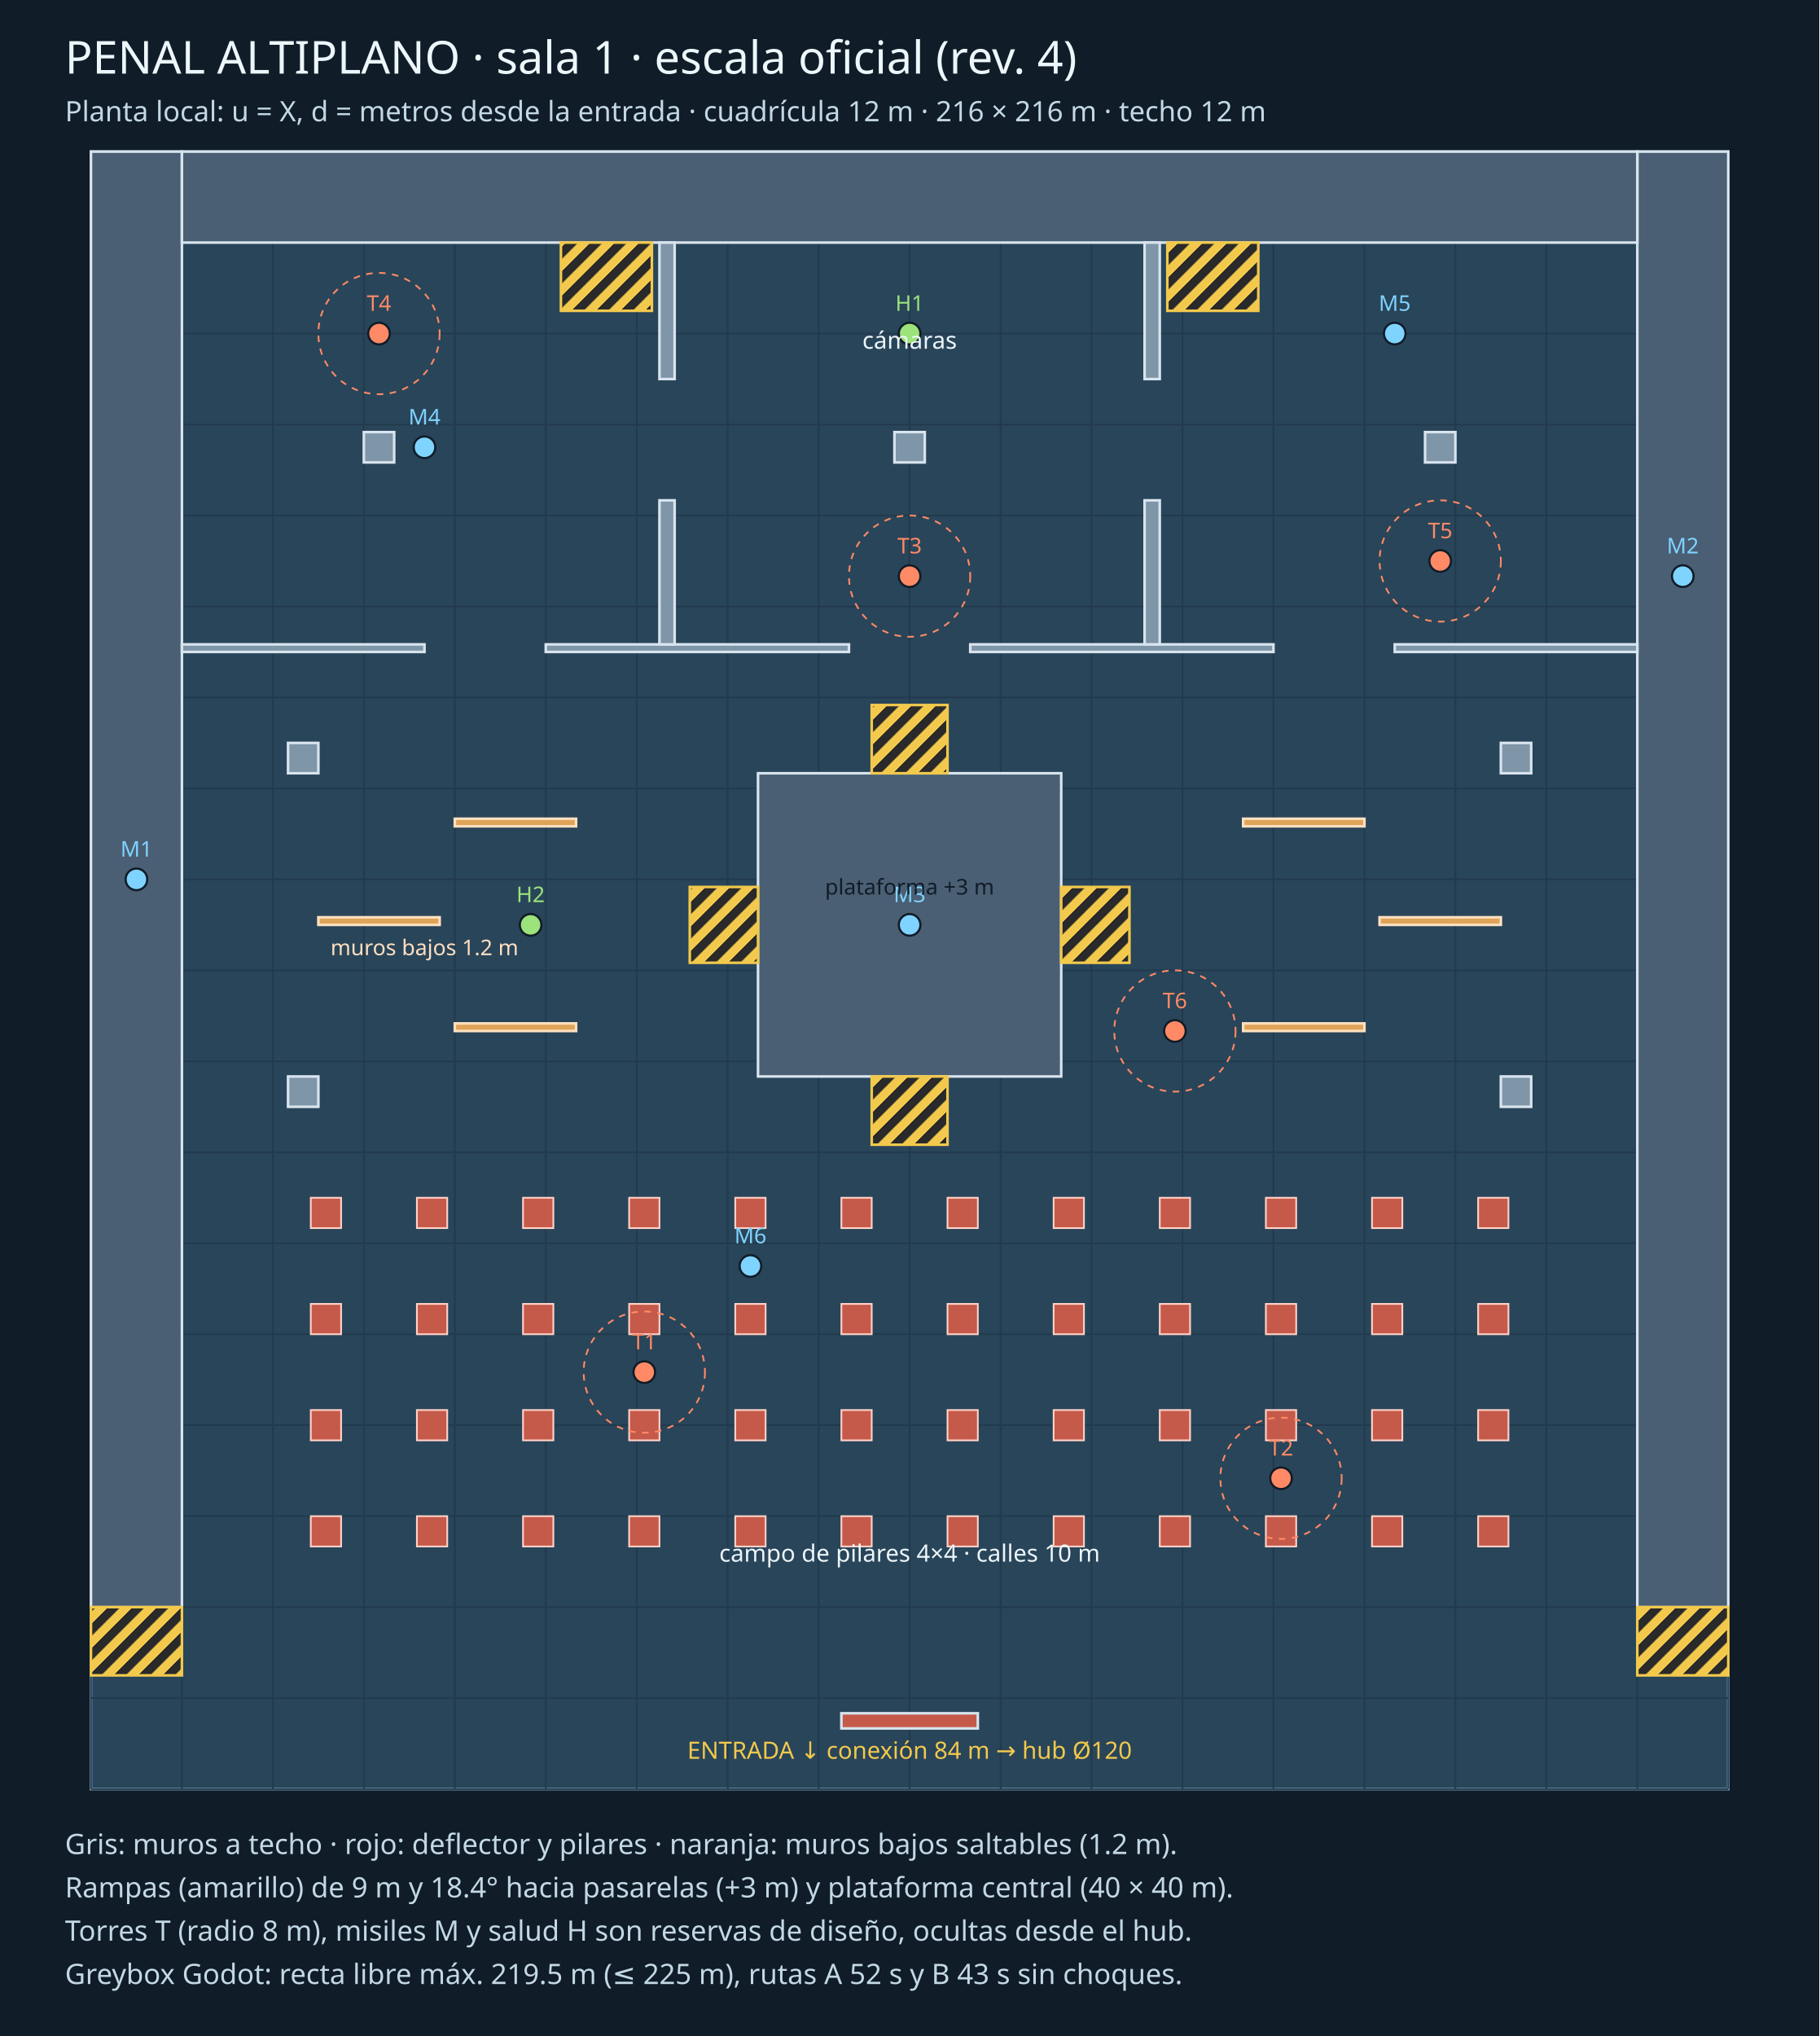
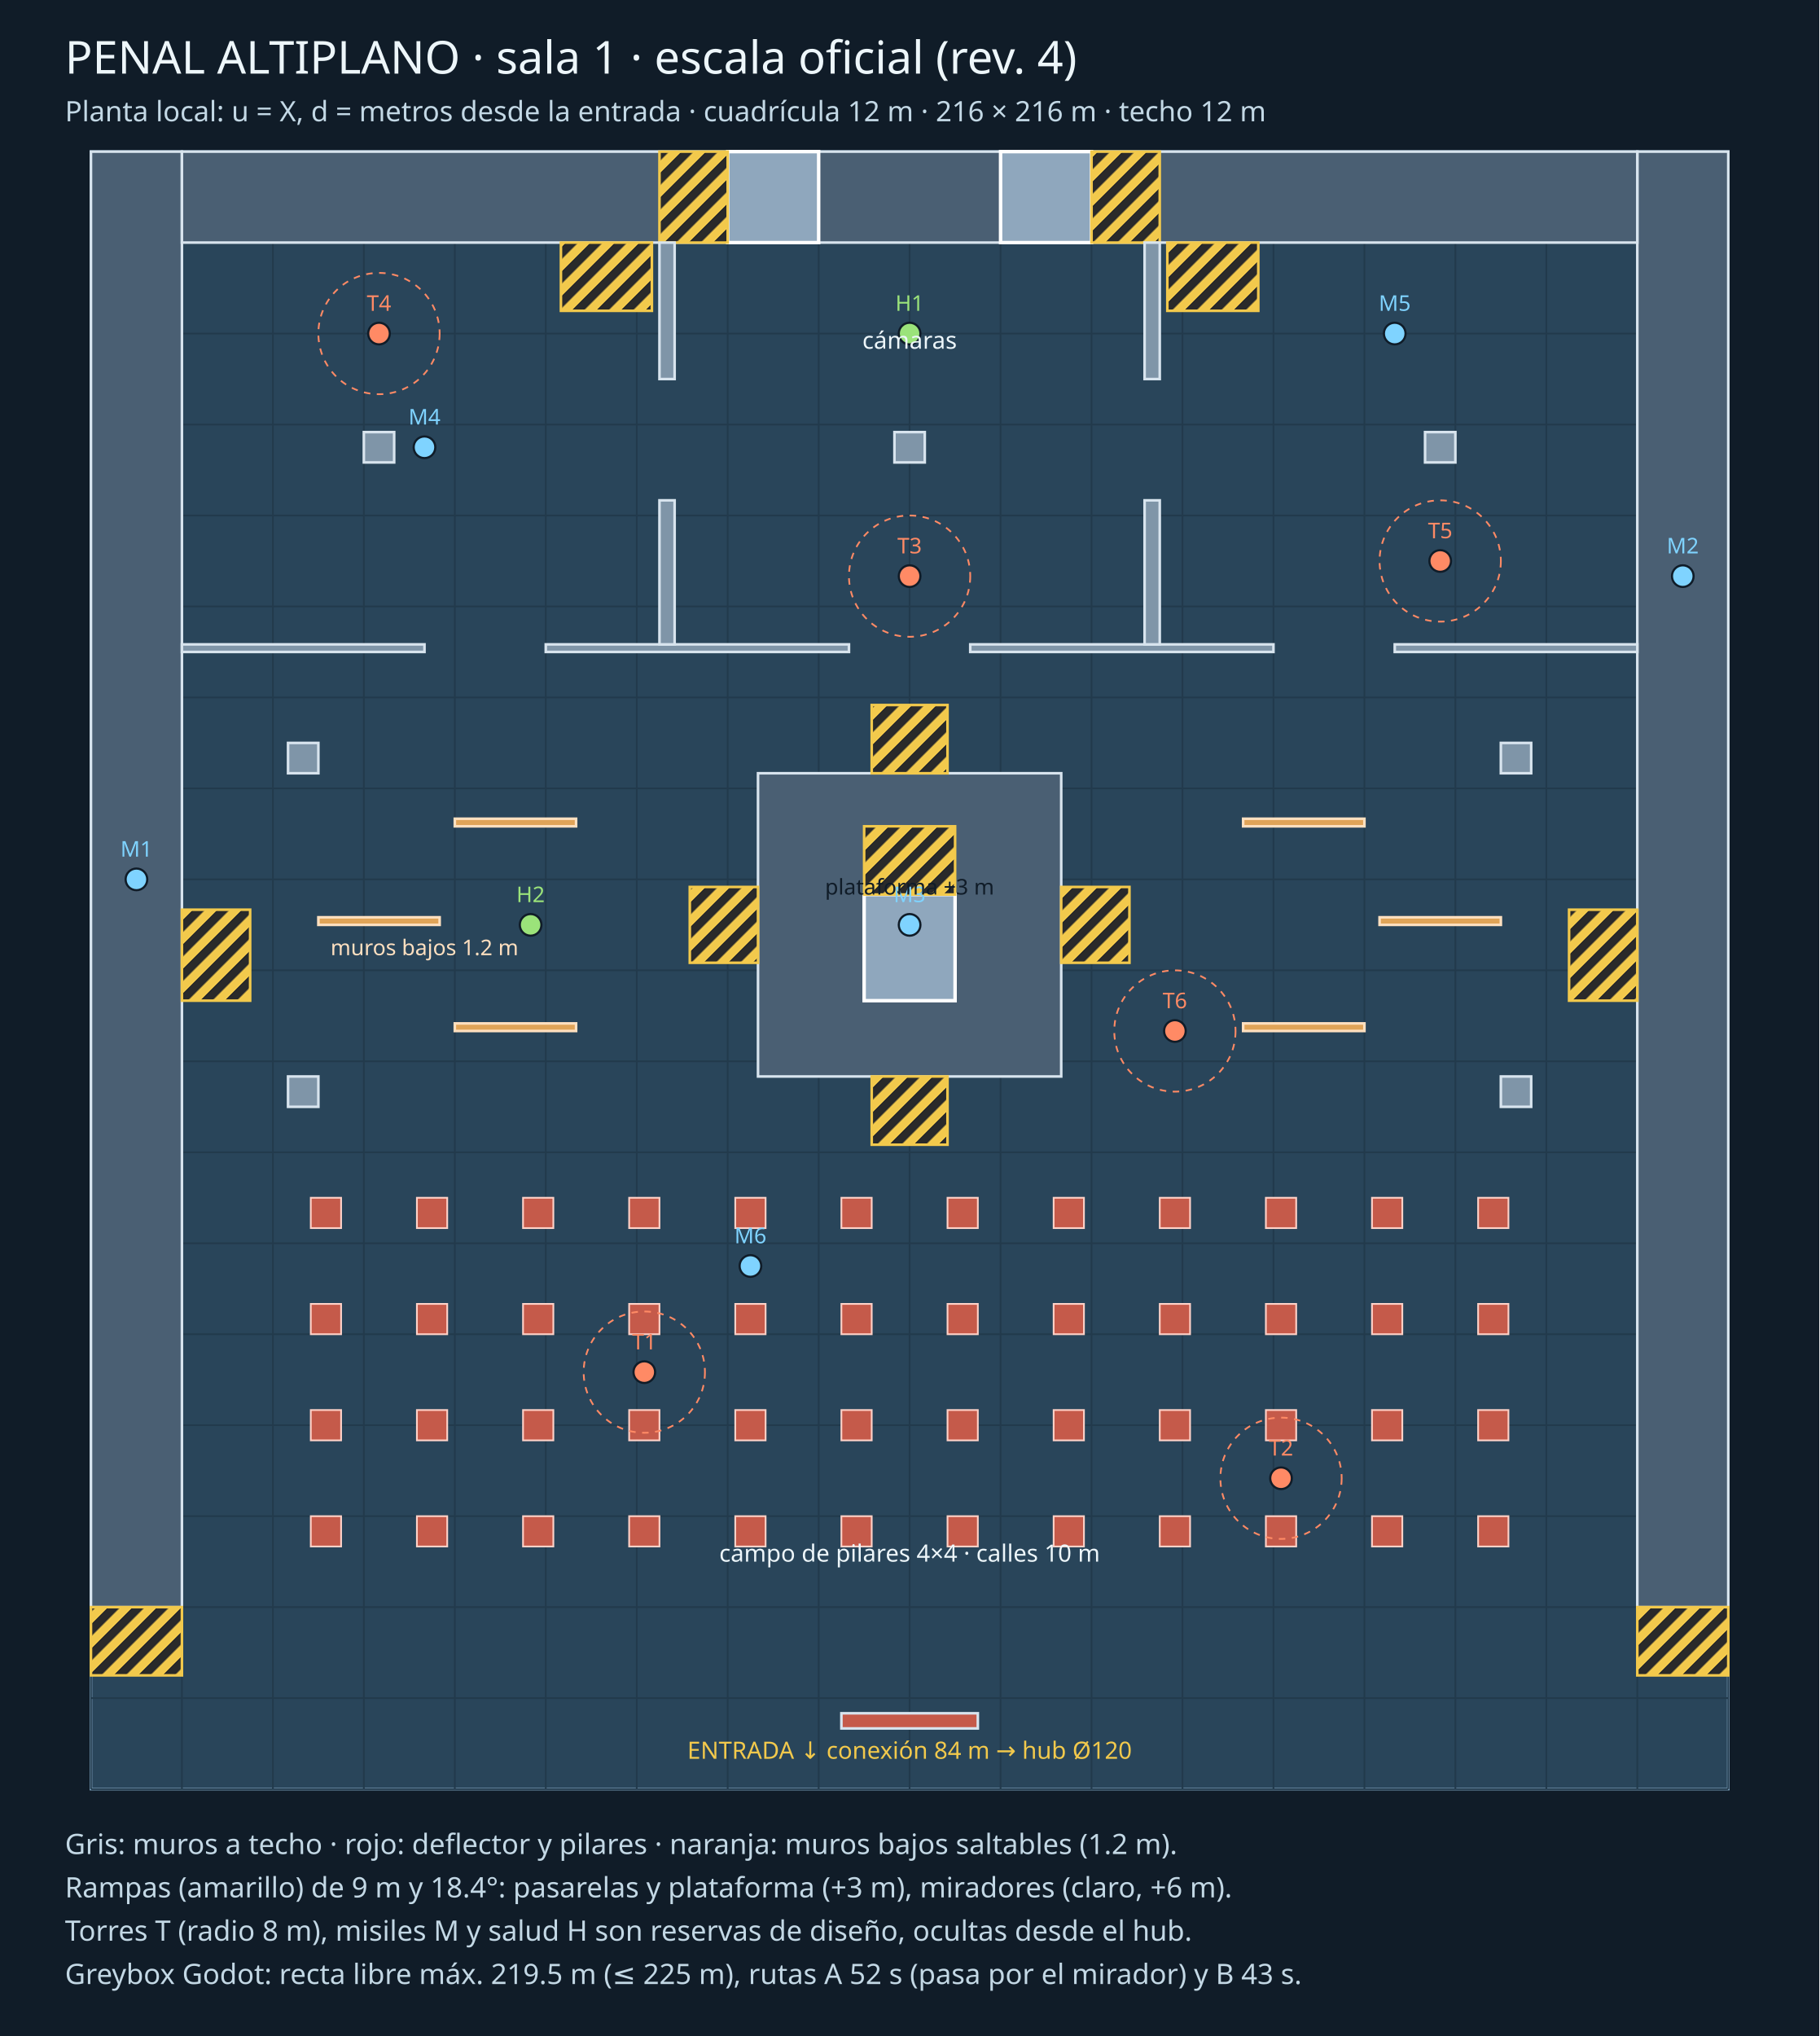
<svg xmlns="http://www.w3.org/2000/svg" width="840" height="940" viewBox="0 0 840 940" font-family="sans-serif">
  <defs>
    <pattern id="haz" width="8" height="8" patternUnits="userSpaceOnUse" patternTransform="rotate(45)">
      <rect width="8" height="8" fill="#f2c94c" />
      <rect width="4" height="8" fill="#2a2a2a" />
    </pattern>
  </defs>
  <rect width="840" height="940" fill="#101c28" />
  <text x="30" y="34" font-size="21" fill="#edf6fa">PENAL ALTIPLANO · sala 1 · escala oficial (rev. 4)</text>
  <text x="30" y="56" font-size="13" fill="#c3d8e5">Planta local: u = X, d = metros desde la entrada · cuadrícula 12 m · 216 × 216 m · techo 12 m</text>
  <rect x="42.0" y="70.0" width="756.0" height="756.0" fill="#29455a" stroke="#8ab1ce" stroke-width="1.2" />
  <g stroke="#223a4c" stroke-width="0.8">
    <line x1="42.0" y1="826.0" x2="42.0" y2="70.0" />
    <line x1="84.0" y1="826.0" x2="84.0" y2="70.0" />
    <line x1="126.0" y1="826.0" x2="126.0" y2="70.0" />
    <line x1="168.0" y1="826.0" x2="168.0" y2="70.0" />
    <line x1="210.0" y1="826.0" x2="210.0" y2="70.0" />
    <line x1="252.0" y1="826.0" x2="252.0" y2="70.0" />
    <line x1="294.0" y1="826.0" x2="294.0" y2="70.0" />
    <line x1="336.0" y1="826.0" x2="336.0" y2="70.0" />
    <line x1="378.0" y1="826.0" x2="378.0" y2="70.0" />
    <line x1="420.0" y1="826.0" x2="420.0" y2="70.0" />
    <line x1="462.0" y1="826.0" x2="462.0" y2="70.0" />
    <line x1="504.0" y1="826.0" x2="504.0" y2="70.0" />
    <line x1="546.0" y1="826.0" x2="546.0" y2="70.0" />
    <line x1="588.0" y1="826.0" x2="588.0" y2="70.0" />
    <line x1="630.0" y1="826.0" x2="630.0" y2="70.0" />
    <line x1="672.0" y1="826.0" x2="672.0" y2="70.0" />
    <line x1="714.0" y1="826.0" x2="714.0" y2="70.0" />
    <line x1="756.0" y1="826.0" x2="756.0" y2="70.0" />
    <line x1="798.0" y1="826.0" x2="798.0" y2="70.0" />
    <line x1="42.0" y1="826.0" x2="798.0" y2="826.0" />
    <line x1="42.0" y1="784.0" x2="798.0" y2="784.0" />
    <line x1="42.0" y1="742.0" x2="798.0" y2="742.0" />
    <line x1="42.0" y1="700.0" x2="798.0" y2="700.0" />
    <line x1="42.0" y1="658.0" x2="798.0" y2="658.0" />
    <line x1="42.0" y1="616.0" x2="798.0" y2="616.0" />
    <line x1="42.0" y1="574.0" x2="798.0" y2="574.0" />
    <line x1="42.0" y1="532.0" x2="798.0" y2="532.0" />
    <line x1="42.0" y1="490.0" x2="798.0" y2="490.0" />
    <line x1="42.0" y1="448.0" x2="798.0" y2="448.0" />
    <line x1="42.0" y1="406.0" x2="798.0" y2="406.0" />
    <line x1="42.0" y1="364.0" x2="798.0" y2="364.0" />
    <line x1="42.0" y1="322.0" x2="798.0" y2="322.0" />
    <line x1="42.0" y1="280.0" x2="798.0" y2="280.0" />
    <line x1="42.0" y1="238.0" x2="798.0" y2="238.0" />
    <line x1="42.0" y1="196.0" x2="798.0" y2="196.0" />
    <line x1="42.0" y1="154.0" x2="798.0" y2="154.0" />
    <line x1="42.0" y1="112.0" x2="798.0" y2="112.0" />
    <line x1="42.0" y1="70.0" x2="798.0" y2="70.0" />
  </g>
  <rect x="42.0" y="70.0" width="42.0" height="672.0" fill="#4a5f73" stroke="#d8e4ee" stroke-width="1.2" />
  <rect x="756.0" y="70.0" width="42.0" height="672.0" fill="#4a5f73" stroke="#d8e4ee" stroke-width="1.2" />
  <rect x="84.0" y="70.0" width="672.0" height="42.0" fill="#4a5f73" stroke="#d8e4ee" stroke-width="1.2" />
  <rect x="350.0" y="357.0" width="140.0" height="140.0" fill="#4a5f73" stroke="#d8e4ee" stroke-width="1.2" />
+   <rect x="336.0" y="70.0" width="42.0" height="42.0" fill="#8fa7bd" stroke="#ffffff" stroke-width="1.6" />
+   <rect x="462.0" y="70.0" width="42.0" height="42.0" fill="#8fa7bd" stroke="#ffffff" stroke-width="1.6" />
+   <rect x="399.0" y="413.0" width="42.0" height="49.0" fill="#8fa7bd" stroke="#ffffff" stroke-width="1.6" />
  <rect x="42.0" y="742.0" width="42.0" height="31.5" fill="url(#haz)" stroke="#f2c94c" stroke-width="1.2" />
  <rect x="756.0" y="742.0" width="42.0" height="31.5" fill="url(#haz)" stroke="#f2c94c" stroke-width="1.2" />
  <rect x="259.0" y="112.0" width="42.0" height="31.5" fill="url(#haz)" stroke="#f2c94c" stroke-width="1.2" />
  <rect x="539.0" y="112.0" width="42.0" height="31.5" fill="url(#haz)" stroke="#f2c94c" stroke-width="1.2" />
  <rect x="402.5" y="497.0" width="35.0" height="31.5" fill="url(#haz)" stroke="#f2c94c" stroke-width="1.2" />
  <rect x="402.5" y="325.5" width="35.0" height="31.5" fill="url(#haz)" stroke="#f2c94c" stroke-width="1.2" />
  <rect x="318.5" y="409.5" width="31.5" height="35.0" fill="url(#haz)" stroke="#f2c94c" stroke-width="1.2" />
  <rect x="490.0" y="409.5" width="31.5" height="35.0" fill="url(#haz)" stroke="#f2c94c" stroke-width="1.2" />
+   <rect x="84.0" y="420.0" width="31.5" height="42.0" fill="url(#haz)" stroke="#f2c94c" stroke-width="1.2" />
+   <rect x="724.5" y="420.0" width="31.5" height="42.0" fill="url(#haz)" stroke="#f2c94c" stroke-width="1.2" />
+   <rect x="304.5" y="70.0" width="31.5" height="42.0" fill="url(#haz)" stroke="#f2c94c" stroke-width="1.2" />
+   <rect x="504.0" y="70.0" width="31.5" height="42.0" fill="url(#haz)" stroke="#f2c94c" stroke-width="1.2" />
+   <rect x="399.0" y="381.5" width="42.0" height="31.5" fill="url(#haz)" stroke="#f2c94c" stroke-width="1.2" />
  <rect x="143.5" y="700.0" width="14.0" height="14.0" fill="#c55a4a" stroke="#ffd2c8" stroke-width="0.8" />
  <rect x="192.5" y="700.0" width="14.0" height="14.0" fill="#c55a4a" stroke="#ffd2c8" stroke-width="0.8" />
  <rect x="241.5" y="700.0" width="14.0" height="14.0" fill="#c55a4a" stroke="#ffd2c8" stroke-width="0.8" />
  <rect x="290.5" y="700.0" width="14.0" height="14.0" fill="#c55a4a" stroke="#ffd2c8" stroke-width="0.8" />
  <rect x="339.5" y="700.0" width="14.0" height="14.0" fill="#c55a4a" stroke="#ffd2c8" stroke-width="0.8" />
  <rect x="388.5" y="700.0" width="14.0" height="14.0" fill="#c55a4a" stroke="#ffd2c8" stroke-width="0.8" />
  <rect x="437.5" y="700.0" width="14.0" height="14.0" fill="#c55a4a" stroke="#ffd2c8" stroke-width="0.8" />
  <rect x="486.5" y="700.0" width="14.0" height="14.0" fill="#c55a4a" stroke="#ffd2c8" stroke-width="0.8" />
  <rect x="535.5" y="700.0" width="14.0" height="14.0" fill="#c55a4a" stroke="#ffd2c8" stroke-width="0.8" />
  <rect x="584.5" y="700.0" width="14.0" height="14.0" fill="#c55a4a" stroke="#ffd2c8" stroke-width="0.8" />
  <rect x="633.5" y="700.0" width="14.0" height="14.0" fill="#c55a4a" stroke="#ffd2c8" stroke-width="0.8" />
  <rect x="682.5" y="700.0" width="14.0" height="14.0" fill="#c55a4a" stroke="#ffd2c8" stroke-width="0.8" />
  <rect x="143.5" y="651.0" width="14.0" height="14.0" fill="#c55a4a" stroke="#ffd2c8" stroke-width="0.8" />
  <rect x="192.5" y="651.0" width="14.0" height="14.0" fill="#c55a4a" stroke="#ffd2c8" stroke-width="0.8" />
  <rect x="241.5" y="651.0" width="14.0" height="14.0" fill="#c55a4a" stroke="#ffd2c8" stroke-width="0.8" />
  <rect x="290.5" y="651.0" width="14.0" height="14.0" fill="#c55a4a" stroke="#ffd2c8" stroke-width="0.8" />
  <rect x="339.5" y="651.0" width="14.0" height="14.0" fill="#c55a4a" stroke="#ffd2c8" stroke-width="0.8" />
  <rect x="388.5" y="651.0" width="14.0" height="14.0" fill="#c55a4a" stroke="#ffd2c8" stroke-width="0.8" />
  <rect x="437.5" y="651.0" width="14.0" height="14.0" fill="#c55a4a" stroke="#ffd2c8" stroke-width="0.8" />
  <rect x="486.5" y="651.0" width="14.0" height="14.0" fill="#c55a4a" stroke="#ffd2c8" stroke-width="0.8" />
  <rect x="535.5" y="651.0" width="14.0" height="14.0" fill="#c55a4a" stroke="#ffd2c8" stroke-width="0.8" />
  <rect x="584.5" y="651.0" width="14.0" height="14.0" fill="#c55a4a" stroke="#ffd2c8" stroke-width="0.8" />
  <rect x="633.5" y="651.0" width="14.0" height="14.0" fill="#c55a4a" stroke="#ffd2c8" stroke-width="0.8" />
  <rect x="682.5" y="651.0" width="14.0" height="14.0" fill="#c55a4a" stroke="#ffd2c8" stroke-width="0.8" />
  <rect x="143.5" y="602.0" width="14.0" height="14.0" fill="#c55a4a" stroke="#ffd2c8" stroke-width="0.8" />
  <rect x="192.5" y="602.0" width="14.0" height="14.0" fill="#c55a4a" stroke="#ffd2c8" stroke-width="0.8" />
  <rect x="241.5" y="602.0" width="14.0" height="14.0" fill="#c55a4a" stroke="#ffd2c8" stroke-width="0.8" />
  <rect x="290.5" y="602.0" width="14.0" height="14.0" fill="#c55a4a" stroke="#ffd2c8" stroke-width="0.8" />
  <rect x="339.5" y="602.0" width="14.0" height="14.0" fill="#c55a4a" stroke="#ffd2c8" stroke-width="0.8" />
  <rect x="388.5" y="602.0" width="14.0" height="14.0" fill="#c55a4a" stroke="#ffd2c8" stroke-width="0.8" />
  <rect x="437.5" y="602.0" width="14.0" height="14.0" fill="#c55a4a" stroke="#ffd2c8" stroke-width="0.8" />
  <rect x="486.5" y="602.0" width="14.0" height="14.0" fill="#c55a4a" stroke="#ffd2c8" stroke-width="0.8" />
  <rect x="535.5" y="602.0" width="14.0" height="14.0" fill="#c55a4a" stroke="#ffd2c8" stroke-width="0.8" />
  <rect x="584.5" y="602.0" width="14.0" height="14.0" fill="#c55a4a" stroke="#ffd2c8" stroke-width="0.8" />
  <rect x="633.5" y="602.0" width="14.0" height="14.0" fill="#c55a4a" stroke="#ffd2c8" stroke-width="0.8" />
  <rect x="682.5" y="602.0" width="14.0" height="14.0" fill="#c55a4a" stroke="#ffd2c8" stroke-width="0.8" />
  <rect x="143.5" y="553.0" width="14.0" height="14.0" fill="#c55a4a" stroke="#ffd2c8" stroke-width="0.8" />
  <rect x="192.5" y="553.0" width="14.0" height="14.0" fill="#c55a4a" stroke="#ffd2c8" stroke-width="0.8" />
  <rect x="241.5" y="553.0" width="14.0" height="14.0" fill="#c55a4a" stroke="#ffd2c8" stroke-width="0.8" />
  <rect x="290.5" y="553.0" width="14.0" height="14.0" fill="#c55a4a" stroke="#ffd2c8" stroke-width="0.8" />
  <rect x="339.5" y="553.0" width="14.0" height="14.0" fill="#c55a4a" stroke="#ffd2c8" stroke-width="0.8" />
  <rect x="388.5" y="553.0" width="14.0" height="14.0" fill="#c55a4a" stroke="#ffd2c8" stroke-width="0.8" />
  <rect x="437.5" y="553.0" width="14.0" height="14.0" fill="#c55a4a" stroke="#ffd2c8" stroke-width="0.8" />
  <rect x="486.5" y="553.0" width="14.0" height="14.0" fill="#c55a4a" stroke="#ffd2c8" stroke-width="0.8" />
  <rect x="535.5" y="553.0" width="14.0" height="14.0" fill="#c55a4a" stroke="#ffd2c8" stroke-width="0.8" />
  <rect x="584.5" y="553.0" width="14.0" height="14.0" fill="#c55a4a" stroke="#ffd2c8" stroke-width="0.8" />
  <rect x="633.5" y="553.0" width="14.0" height="14.0" fill="#c55a4a" stroke="#ffd2c8" stroke-width="0.8" />
  <rect x="682.5" y="553.0" width="14.0" height="14.0" fill="#c55a4a" stroke="#ffd2c8" stroke-width="0.8" />
  <rect x="388.5" y="791.0" width="63.0" height="7.0" fill="#c55a4a" stroke="#d8e4ee" stroke-width="1.2" />
  <rect x="84.0" y="297.5" width="112.0" height="3.5" fill="#7f95a8" stroke="#d8e4ee" stroke-width="1.2" />
  <rect x="252.0" y="297.5" width="140.0" height="3.5" fill="#7f95a8" stroke="#d8e4ee" stroke-width="1.2" />
  <rect x="448.0" y="297.5" width="140.0" height="3.5" fill="#7f95a8" stroke="#d8e4ee" stroke-width="1.2" />
  <rect x="644.0" y="297.5" width="112.0" height="3.5" fill="#7f95a8" stroke="#d8e4ee" stroke-width="1.2" />
  <rect x="304.5" y="231.0" width="7.0" height="66.5" fill="#7f95a8" stroke="#d8e4ee" stroke-width="1.2" />
  <rect x="304.5" y="112.0" width="7.0" height="63.0" fill="#7f95a8" stroke="#d8e4ee" stroke-width="1.2" />
  <rect x="528.5" y="231.0" width="7.0" height="66.5" fill="#7f95a8" stroke="#d8e4ee" stroke-width="1.2" />
  <rect x="528.5" y="112.0" width="7.0" height="63.0" fill="#7f95a8" stroke="#d8e4ee" stroke-width="1.2" />
  <rect x="413.0" y="199.5" width="14.0" height="14.0" fill="#7f95a8" stroke="#d8e4ee" stroke-width="1.2" />
  <rect x="168.0" y="199.5" width="14.0" height="14.0" fill="#7f95a8" stroke="#d8e4ee" stroke-width="1.2" />
  <rect x="658.0" y="199.5" width="14.0" height="14.0" fill="#7f95a8" stroke="#d8e4ee" stroke-width="1.2" />
  <rect x="133.0" y="497.0" width="14.0" height="14.0" fill="#7f95a8" stroke="#d8e4ee" stroke-width="1.2" />
  <rect x="693.0" y="497.0" width="14.0" height="14.0" fill="#7f95a8" stroke="#d8e4ee" stroke-width="1.2" />
  <rect x="133.0" y="343.0" width="14.0" height="14.0" fill="#7f95a8" stroke="#d8e4ee" stroke-width="1.2" />
  <rect x="693.0" y="343.0" width="14.0" height="14.0" fill="#7f95a8" stroke="#d8e4ee" stroke-width="1.2" />
  <rect x="210.0" y="472.5" width="56.0" height="3.5" fill="#e0a458" stroke="#ffe0c0" stroke-width="1.2" />
  <rect x="574.0" y="472.5" width="56.0" height="3.5" fill="#e0a458" stroke="#ffe0c0" stroke-width="1.2" />
  <rect x="210.0" y="378.0" width="56.0" height="3.5" fill="#e0a458" stroke="#ffe0c0" stroke-width="1.2" />
  <rect x="574.0" y="378.0" width="56.0" height="3.5" fill="#e0a458" stroke="#ffe0c0" stroke-width="1.2" />
  <rect x="147.0" y="423.5" width="56.0" height="3.5" fill="#e0a458" stroke="#ffe0c0" stroke-width="1.2" />
  <rect x="637.0" y="423.5" width="56.0" height="3.5" fill="#e0a458" stroke="#ffe0c0" stroke-width="1.2" />
  <circle cx="297.5" cy="633.5" r="28.0" fill="none" stroke="#ff8a65" stroke-dasharray="3 3" stroke-width="0.8" />
  <circle cx="297.5" cy="633.5" r="5" fill="#ff8a65" stroke="#101c28" />
  <text x="297.5" y="623.0" font-size="10" fill="#ff8a65" text-anchor="middle">T1</text>
  <circle cx="591.5" cy="682.5" r="28.0" fill="none" stroke="#ff8a65" stroke-dasharray="3 3" stroke-width="0.8" />
  <circle cx="591.5" cy="682.5" r="5" fill="#ff8a65" stroke="#101c28" />
  <text x="591.5" y="672.0" font-size="10" fill="#ff8a65" text-anchor="middle">T2</text>
  <circle cx="420.0" cy="266.0" r="28.0" fill="none" stroke="#ff8a65" stroke-dasharray="3 3" stroke-width="0.8" />
  <circle cx="420.0" cy="266.0" r="5" fill="#ff8a65" stroke="#101c28" />
  <text x="420.0" y="255.5" font-size="10" fill="#ff8a65" text-anchor="middle">T3</text>
  <circle cx="175.0" cy="154.0" r="28.0" fill="none" stroke="#ff8a65" stroke-dasharray="3 3" stroke-width="0.8" />
  <circle cx="175.0" cy="154.0" r="5" fill="#ff8a65" stroke="#101c28" />
  <text x="175.0" y="143.5" font-size="10" fill="#ff8a65" text-anchor="middle">T4</text>
  <circle cx="665.0" cy="259.0" r="28.0" fill="none" stroke="#ff8a65" stroke-dasharray="3 3" stroke-width="0.8" />
  <circle cx="665.0" cy="259.0" r="5" fill="#ff8a65" stroke="#101c28" />
  <text x="665.0" y="248.5" font-size="10" fill="#ff8a65" text-anchor="middle">T5</text>
  <circle cx="542.5" cy="476.0" r="28.0" fill="none" stroke="#ff8a65" stroke-dasharray="3 3" stroke-width="0.8" />
  <circle cx="542.5" cy="476.0" r="5" fill="#ff8a65" stroke="#101c28" />
  <text x="542.5" y="465.5" font-size="10" fill="#ff8a65" text-anchor="middle">T6</text>
  <circle cx="63.0" cy="406.0" r="5" fill="#7fd3ff" stroke="#101c28" />
  <text x="63.0" y="395.5" font-size="10" fill="#7fd3ff" text-anchor="middle">M1</text>
  <circle cx="777.0" cy="266.0" r="5" fill="#7fd3ff" stroke="#101c28" />
  <text x="777.0" y="255.5" font-size="10" fill="#7fd3ff" text-anchor="middle">M2</text>
  <circle cx="420.0" cy="427.0" r="5" fill="#7fd3ff" stroke="#101c28" />
  <text x="420.0" y="416.5" font-size="10" fill="#7fd3ff" text-anchor="middle">M3</text>
  <circle cx="196.0" cy="206.5" r="5" fill="#7fd3ff" stroke="#101c28" />
  <text x="196.0" y="196.0" font-size="10" fill="#7fd3ff" text-anchor="middle">M4</text>
  <circle cx="644.0" cy="154.0" r="5" fill="#7fd3ff" stroke="#101c28" />
  <text x="644.0" y="143.5" font-size="10" fill="#7fd3ff" text-anchor="middle">M5</text>
  <circle cx="346.5" cy="584.5" r="5" fill="#7fd3ff" stroke="#101c28" />
  <text x="346.5" y="574.0" font-size="10" fill="#7fd3ff" text-anchor="middle">M6</text>
  <circle cx="420.0" cy="154.0" r="5" fill="#9be37a" stroke="#101c28" />
  <text x="420.0" y="143.5" font-size="10" fill="#9be37a" text-anchor="middle">H1</text>
  <circle cx="245.0" cy="427.0" r="5" fill="#9be37a" stroke="#101c28" />
  <text x="245.0" y="416.5" font-size="10" fill="#9be37a" text-anchor="middle">H2</text>
  <text x="420.0" y="812.0" font-size="11" fill="#f2c94c" text-anchor="middle">ENTRADA ↓ conexión 84 m → hub Ø120</text>
  <text x="420.0" y="413.0" font-size="10" fill="#101c28" text-anchor="middle">plataforma +3 m</text>
  <text x="420.0" y="721.0" font-size="11" fill="#edf6fa" text-anchor="middle">campo de pilares 4×4 · calles 10 m</text>
  <text x="420.0" y="161.0" font-size="11" fill="#edf6fa" text-anchor="middle">cámaras</text>
  <text x="196.0" y="441.0" font-size="10" fill="#ffe0c0" text-anchor="middle">muros bajos 1.2 m</text>
  <text x="30" y="856.0" font-size="13" fill="#c3d8e5">Gris: muros a techo · rojo: deflector y pilares · naranja: muros bajos saltables (1.2 m).</text>
-   <text x="30" y="876.0" font-size="13" fill="#c3d8e5">Rampas (amarillo) de 9 m y 18.4° hacia pasarelas (+3 m) y plataforma central (40 × 40 m).</text>
+   <text x="30" y="876.0" font-size="13" fill="#c3d8e5">Rampas (amarillo) de 9 m y 18.4°: pasarelas y plataforma (+3 m), miradores (claro, +6 m).</text>
  <text x="30" y="896.0" font-size="13" fill="#c3d8e5">Torres T (radio 8 m), misiles M y salud H son reservas de diseño, ocultas desde el hub.</text>
-   <text x="30" y="916.0" font-size="13" fill="#c3d8e5">Greybox Godot: recta libre máx. 219.5 m (≤ 225 m), rutas A 52 s y B 43 s sin choques.</text>
+   <text x="30" y="916.0" font-size="13" fill="#c3d8e5">Greybox Godot: recta libre máx. 219.5 m (≤ 225 m), rutas A 52 s (pasa por el mirador) y B 43 s.</text>
</svg>
